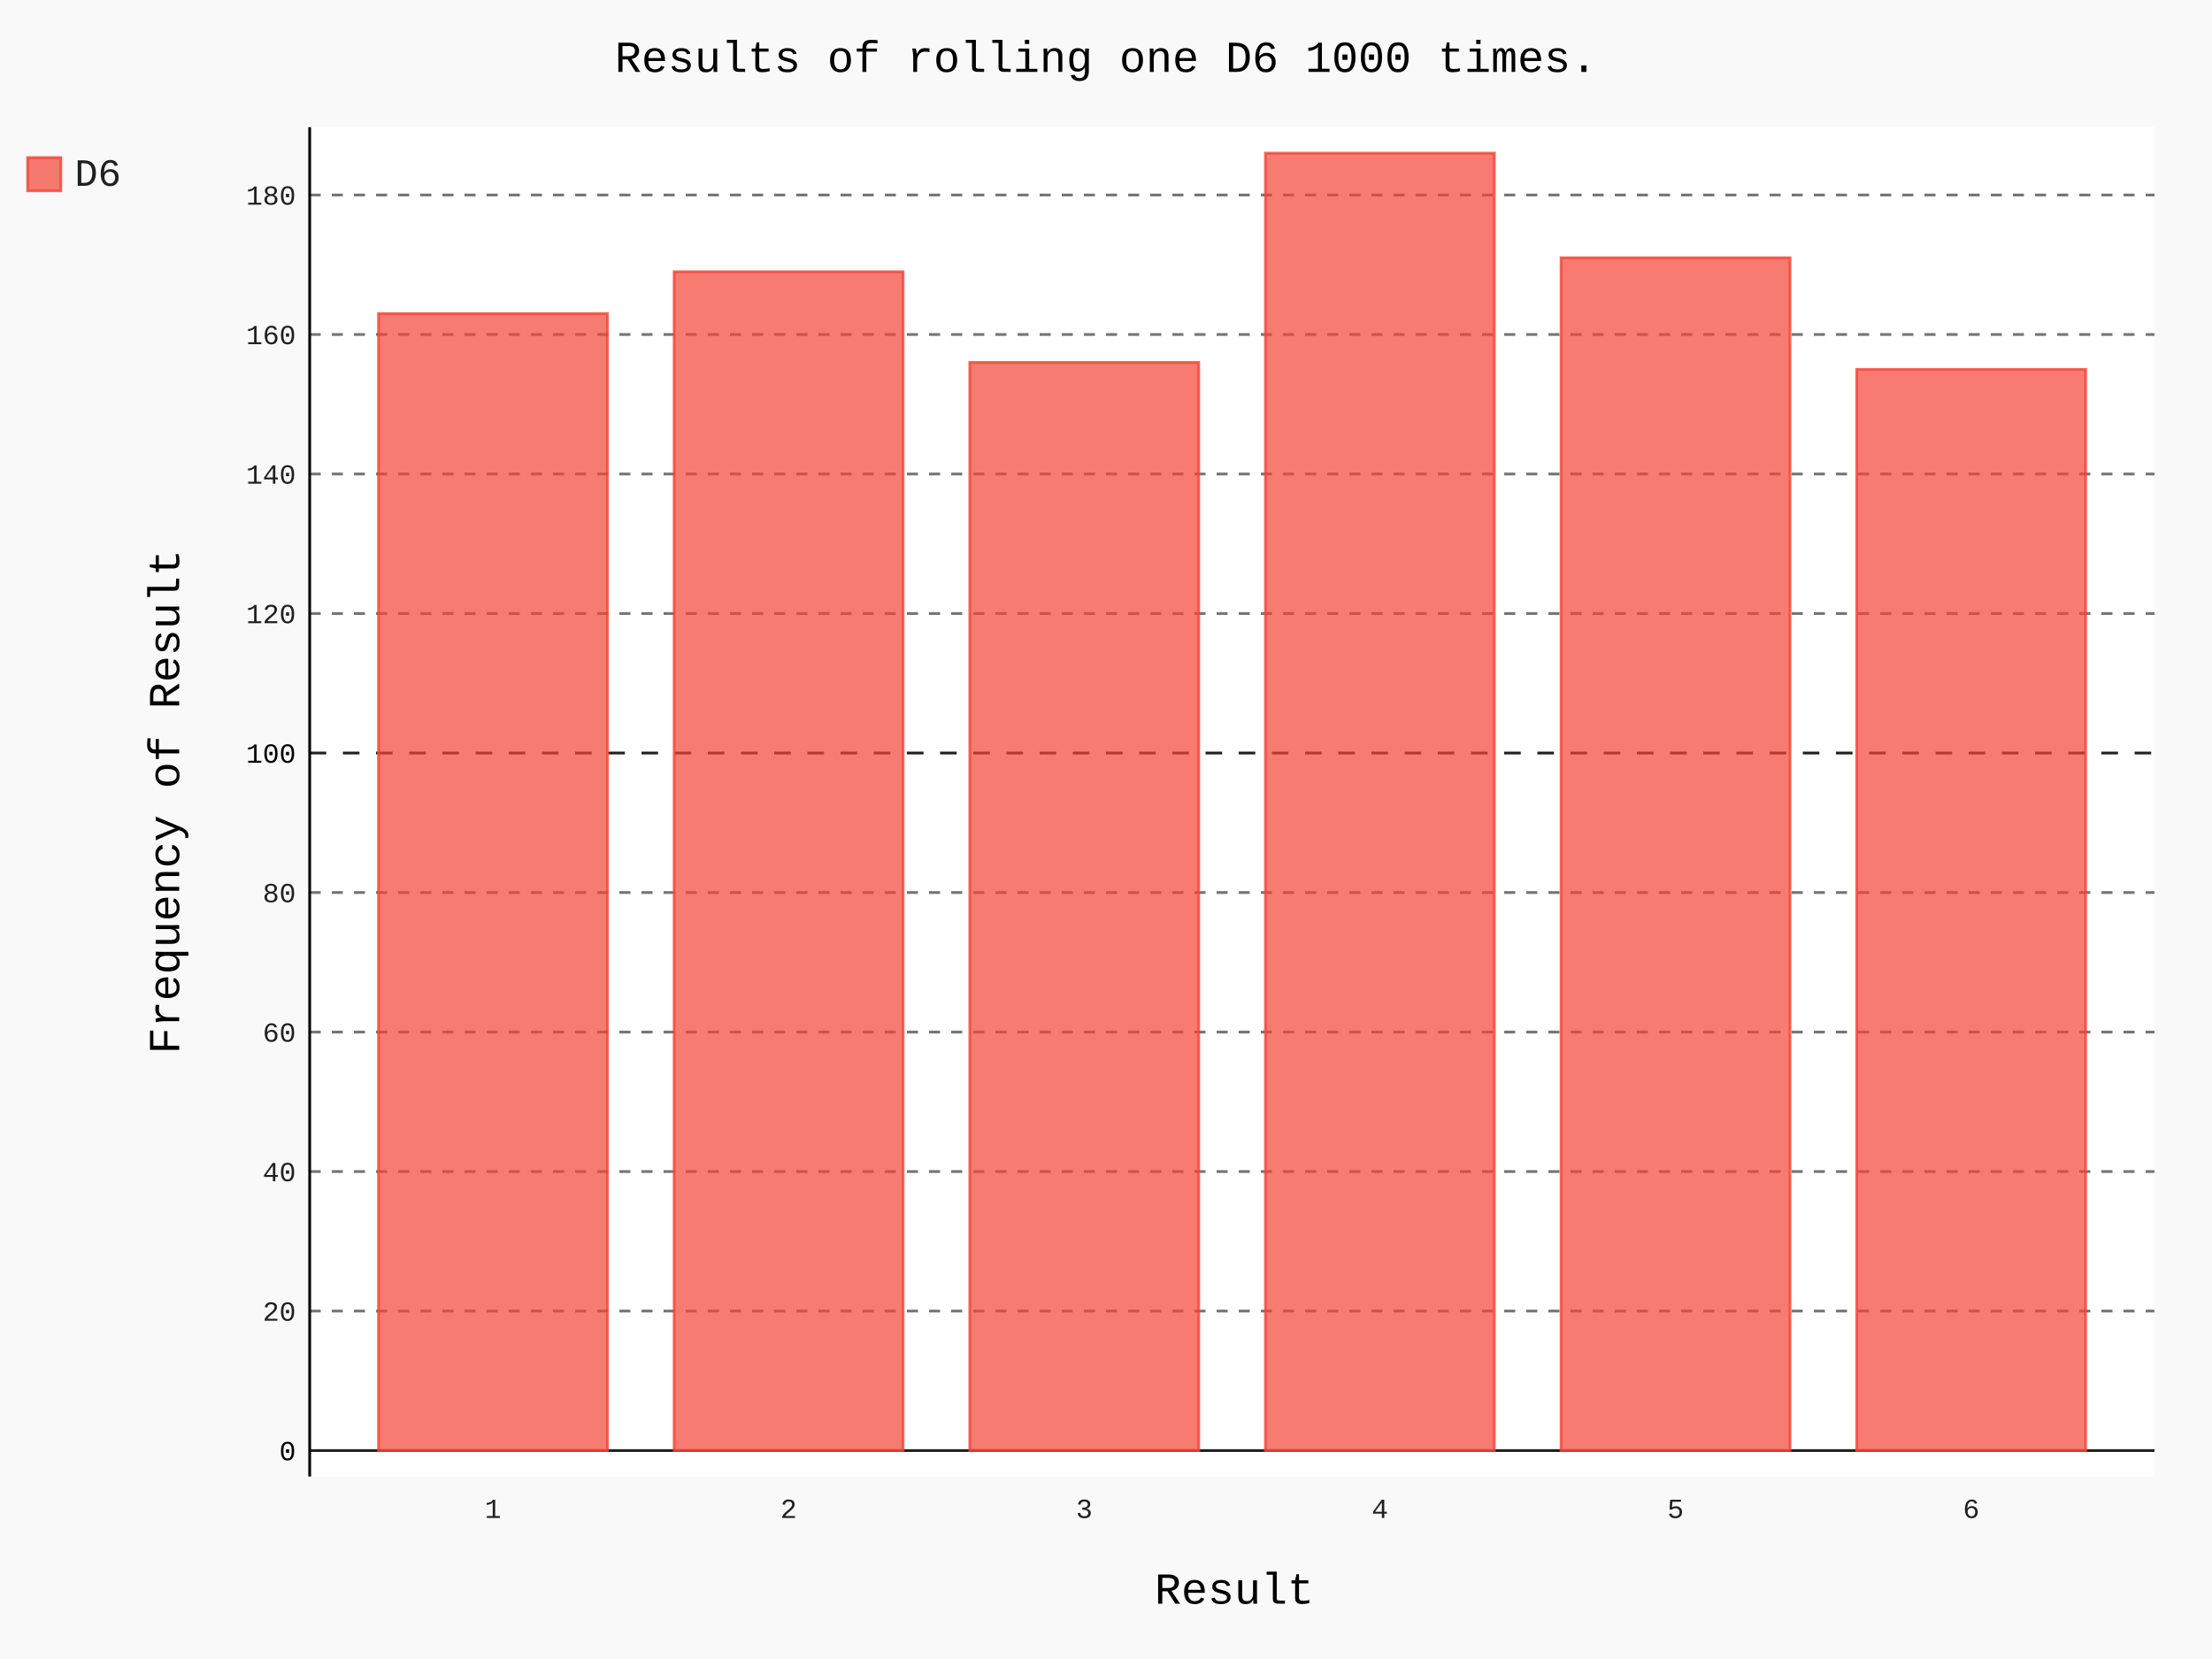
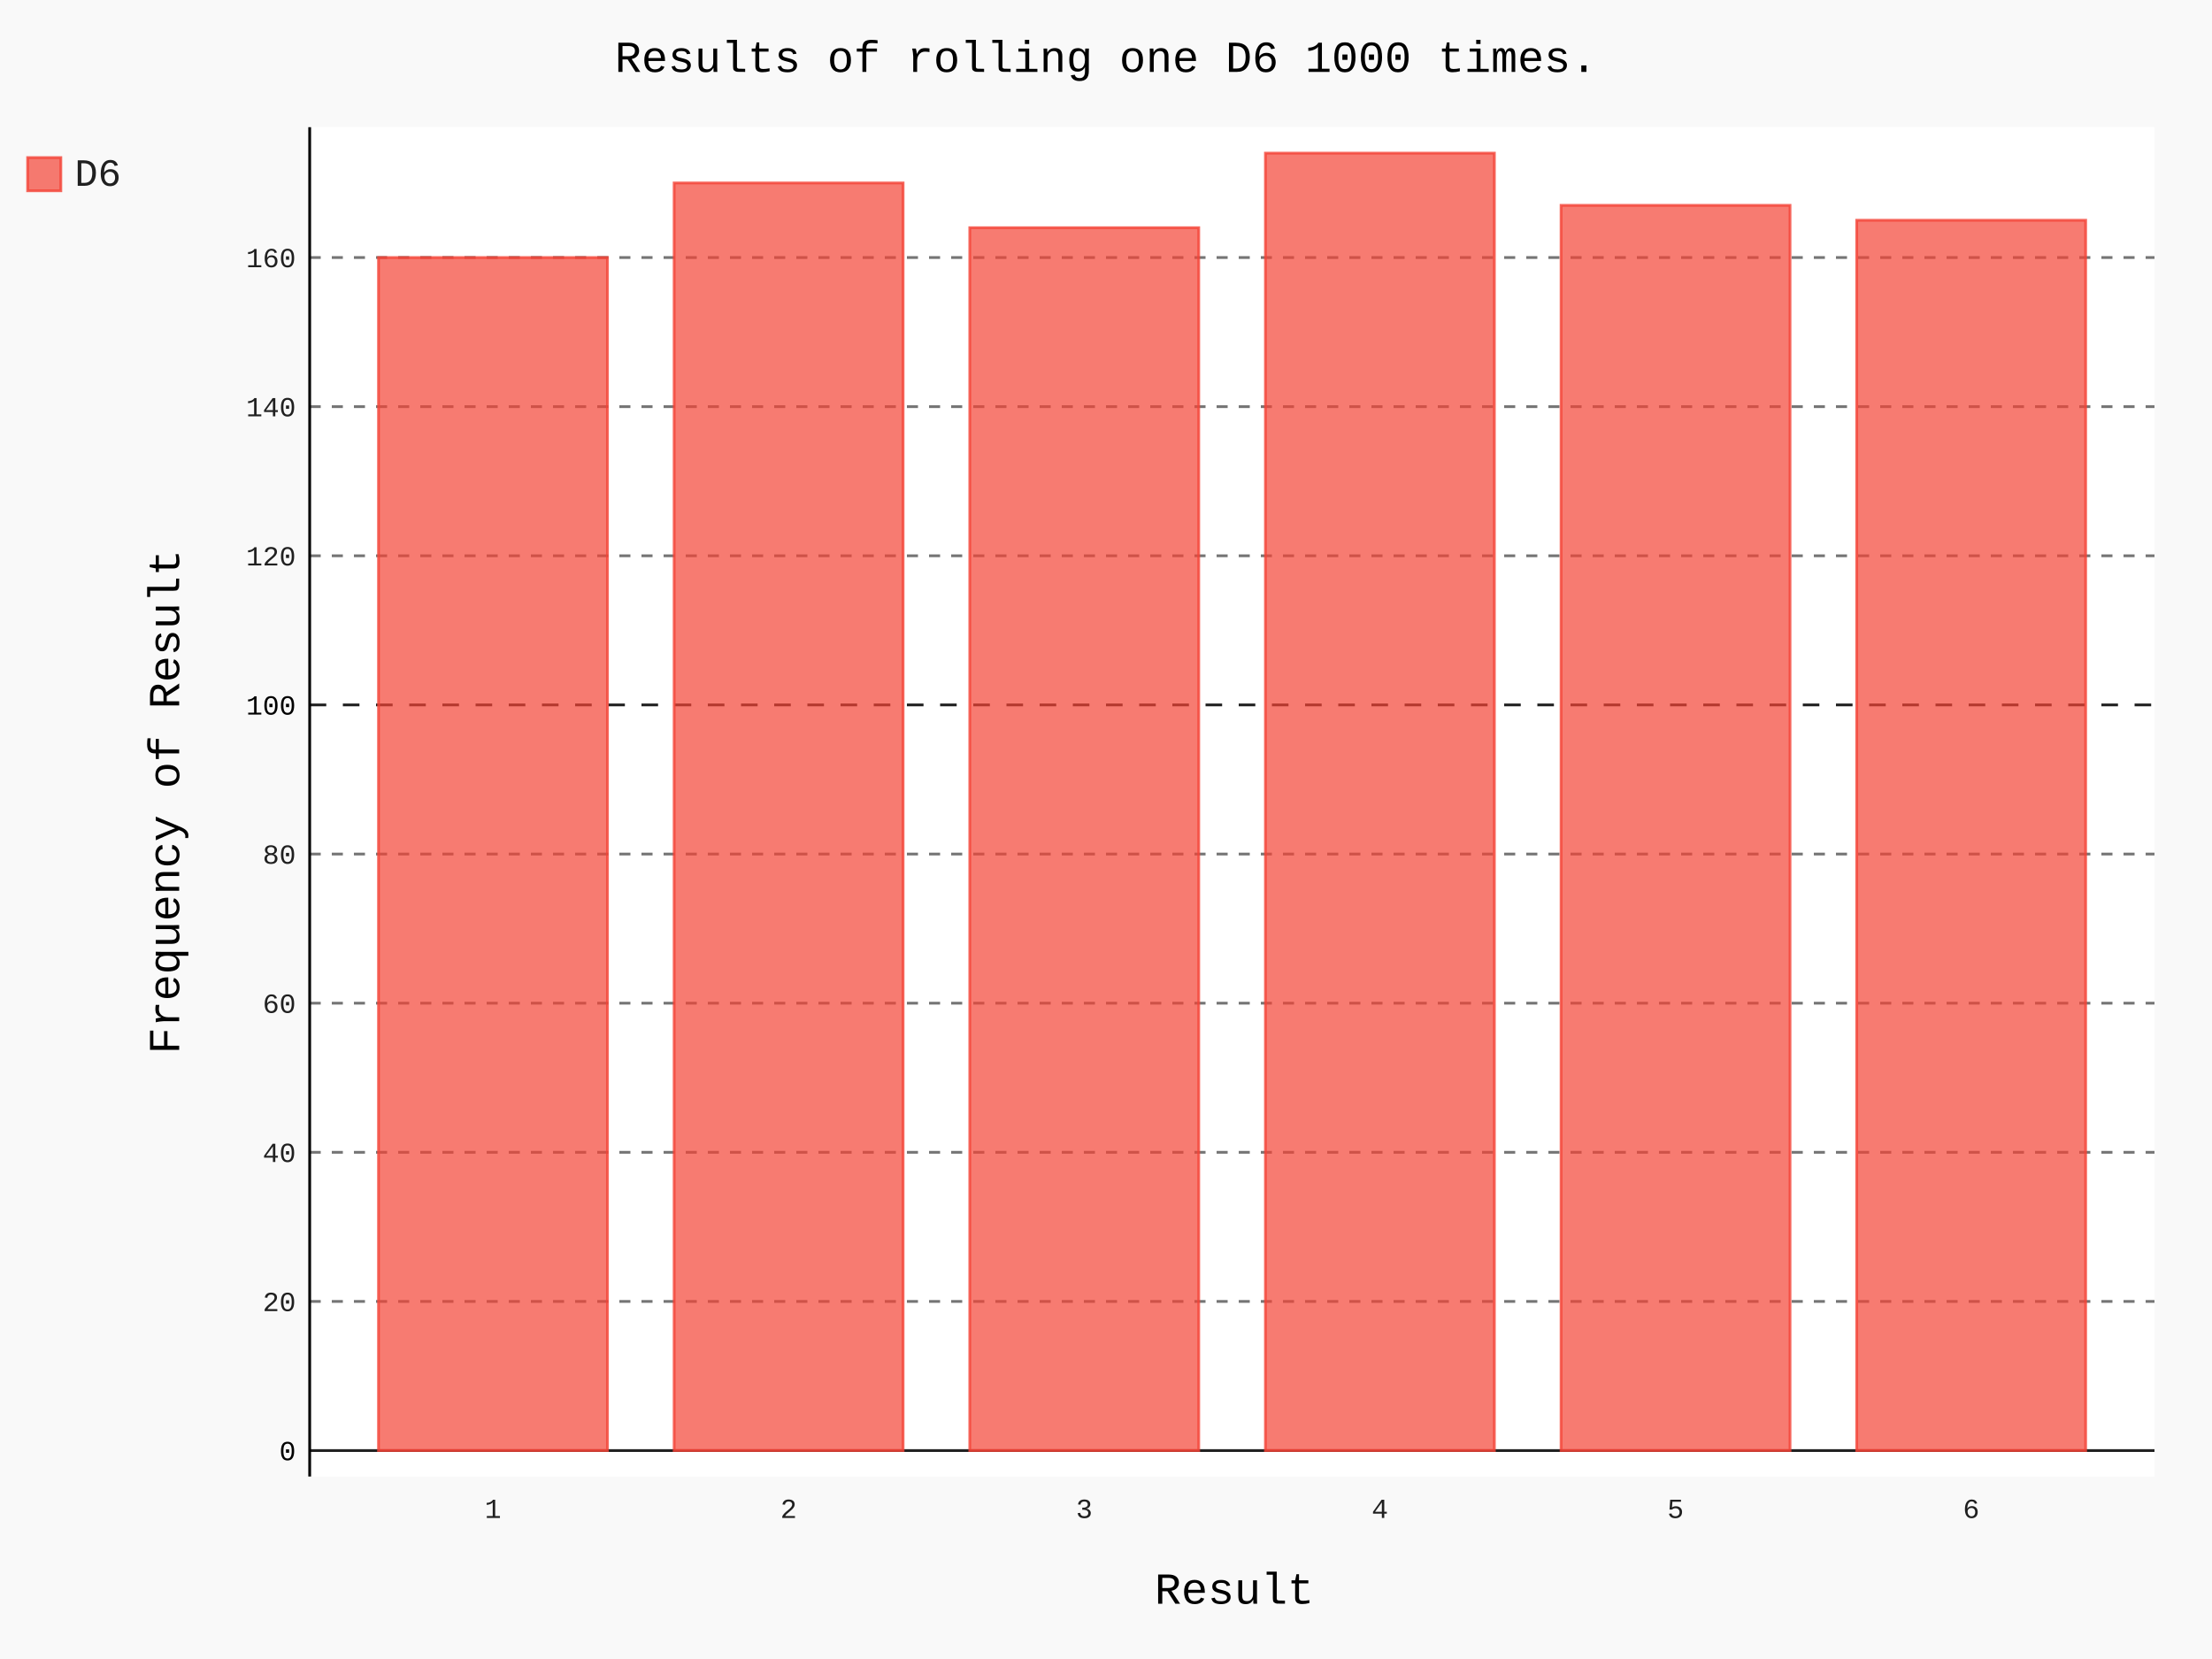
- <svg xmlns="http://www.w3.org/2000/svg" id="chart-88e4ccd8-67be-4bfa-b9bb-3baad5807742" class="pygal-chart" viewBox="0 0 800 600">
+ <svg xmlns="http://www.w3.org/2000/svg" id="chart-0873a58e-337b-44fc-a40a-cdb684803f8d" class="pygal-chart" viewBox="0 0 800 600">
  <defs>
-     <style type="text/css">#chart-88e4ccd8-67be-4bfa-b9bb-3baad5807742{-webkit-user-select:none;-webkit-font-smoothing:antialiased;font-family:Consolas,"Liberation Mono",Menlo,Courier,monospace}#chart-88e4ccd8-67be-4bfa-b9bb-3baad5807742 .title{font-family:Consolas,"Liberation Mono",Menlo,Courier,monospace;font-size:16px}#chart-88e4ccd8-67be-4bfa-b9bb-3baad5807742 .legends .legend text{font-family:Consolas,"Liberation Mono",Menlo,Courier,monospace;font-size:14px}#chart-88e4ccd8-67be-4bfa-b9bb-3baad5807742 .axis text{font-family:Consolas,"Liberation Mono",Menlo,Courier,monospace;font-size:10px}#chart-88e4ccd8-67be-4bfa-b9bb-3baad5807742 .axis text.major{font-family:Consolas,"Liberation Mono",Menlo,Courier,monospace;font-size:10px}#chart-88e4ccd8-67be-4bfa-b9bb-3baad5807742 .text-overlay text.value{font-family:Consolas,"Liberation Mono",Menlo,Courier,monospace;font-size:16px}#chart-88e4ccd8-67be-4bfa-b9bb-3baad5807742 .text-overlay text.label{font-family:Consolas,"Liberation Mono",Menlo,Courier,monospace;font-size:10px}#chart-88e4ccd8-67be-4bfa-b9bb-3baad5807742 .tooltip{font-family:Consolas,"Liberation Mono",Menlo,Courier,monospace;font-size:14px}#chart-88e4ccd8-67be-4bfa-b9bb-3baad5807742 text.no_data{font-family:Consolas,"Liberation Mono",Menlo,Courier,monospace;font-size:64px}
- #chart-88e4ccd8-67be-4bfa-b9bb-3baad5807742{background-color:rgba(249,249,249,1)}#chart-88e4ccd8-67be-4bfa-b9bb-3baad5807742 path,#chart-88e4ccd8-67be-4bfa-b9bb-3baad5807742 line,#chart-88e4ccd8-67be-4bfa-b9bb-3baad5807742 rect,#chart-88e4ccd8-67be-4bfa-b9bb-3baad5807742 circle{-webkit-transition:150ms;-moz-transition:150ms;transition:150ms}#chart-88e4ccd8-67be-4bfa-b9bb-3baad5807742 .graph &gt; .background{fill:rgba(249,249,249,1)}#chart-88e4ccd8-67be-4bfa-b9bb-3baad5807742 .plot &gt; .background{fill:rgba(255,255,255,1)}#chart-88e4ccd8-67be-4bfa-b9bb-3baad5807742 .graph{fill:rgba(0,0,0,.87)}#chart-88e4ccd8-67be-4bfa-b9bb-3baad5807742 text.no_data{fill:rgba(0,0,0,1)}#chart-88e4ccd8-67be-4bfa-b9bb-3baad5807742 .title{fill:rgba(0,0,0,1)}#chart-88e4ccd8-67be-4bfa-b9bb-3baad5807742 .legends .legend text{fill:rgba(0,0,0,.87)}#chart-88e4ccd8-67be-4bfa-b9bb-3baad5807742 .legends .legend:hover text{fill:rgba(0,0,0,1)}#chart-88e4ccd8-67be-4bfa-b9bb-3baad5807742 .axis .line{stroke:rgba(0,0,0,1)}#chart-88e4ccd8-67be-4bfa-b9bb-3baad5807742 .axis .guide.line{stroke:rgba(0,0,0,.54)}#chart-88e4ccd8-67be-4bfa-b9bb-3baad5807742 .axis .major.line{stroke:rgba(0,0,0,.87)}#chart-88e4ccd8-67be-4bfa-b9bb-3baad5807742 .axis text.major{fill:rgba(0,0,0,1)}#chart-88e4ccd8-67be-4bfa-b9bb-3baad5807742 .axis.y .guides:hover .guide.line,#chart-88e4ccd8-67be-4bfa-b9bb-3baad5807742 .line-graph .axis.x .guides:hover .guide.line,#chart-88e4ccd8-67be-4bfa-b9bb-3baad5807742 .stackedline-graph .axis.x .guides:hover .guide.line,#chart-88e4ccd8-67be-4bfa-b9bb-3baad5807742 .xy-graph .axis.x .guides:hover .guide.line{stroke:rgba(0,0,0,1)}#chart-88e4ccd8-67be-4bfa-b9bb-3baad5807742 .axis .guides:hover text{fill:rgba(0,0,0,1)}#chart-88e4ccd8-67be-4bfa-b9bb-3baad5807742 .reactive{fill-opacity:.7;stroke-opacity:.8}#chart-88e4ccd8-67be-4bfa-b9bb-3baad5807742 .ci{stroke:rgba(0,0,0,.87)}#chart-88e4ccd8-67be-4bfa-b9bb-3baad5807742 .reactive.active,#chart-88e4ccd8-67be-4bfa-b9bb-3baad5807742 .active .reactive{fill-opacity:.8;stroke-opacity:.9;stroke-width:4}#chart-88e4ccd8-67be-4bfa-b9bb-3baad5807742 .ci .reactive.active{stroke-width:1.5}#chart-88e4ccd8-67be-4bfa-b9bb-3baad5807742 .series text{fill:rgba(0,0,0,1)}#chart-88e4ccd8-67be-4bfa-b9bb-3baad5807742 .tooltip rect{fill:rgba(255,255,255,1);stroke:rgba(0,0,0,1);-webkit-transition:opacity 150ms;-moz-transition:opacity 150ms;transition:opacity 150ms}#chart-88e4ccd8-67be-4bfa-b9bb-3baad5807742 .tooltip .label{fill:rgba(0,0,0,.87)}#chart-88e4ccd8-67be-4bfa-b9bb-3baad5807742 .tooltip .label{fill:rgba(0,0,0,.87)}#chart-88e4ccd8-67be-4bfa-b9bb-3baad5807742 .tooltip .legend{font-size:.8em;fill:rgba(0,0,0,.54)}#chart-88e4ccd8-67be-4bfa-b9bb-3baad5807742 .tooltip .x_label{font-size:.6em;fill:rgba(0,0,0,1)}#chart-88e4ccd8-67be-4bfa-b9bb-3baad5807742 .tooltip .xlink{font-size:.5em;text-decoration:underline}#chart-88e4ccd8-67be-4bfa-b9bb-3baad5807742 .tooltip .value{font-size:1.5em}#chart-88e4ccd8-67be-4bfa-b9bb-3baad5807742 .bound{font-size:.5em}#chart-88e4ccd8-67be-4bfa-b9bb-3baad5807742 .max-value{font-size:.75em;fill:rgba(0,0,0,.54)}#chart-88e4ccd8-67be-4bfa-b9bb-3baad5807742 .map-element{fill:rgba(255,255,255,1);stroke:rgba(0,0,0,.54) !important}#chart-88e4ccd8-67be-4bfa-b9bb-3baad5807742 .map-element .reactive{fill-opacity:inherit;stroke-opacity:inherit}#chart-88e4ccd8-67be-4bfa-b9bb-3baad5807742 .color-0,#chart-88e4ccd8-67be-4bfa-b9bb-3baad5807742 .color-0 a:visited{stroke:#F44336;fill:#F44336}#chart-88e4ccd8-67be-4bfa-b9bb-3baad5807742 .text-overlay .color-0 text{fill:black}
- #chart-88e4ccd8-67be-4bfa-b9bb-3baad5807742 text.no_data{text-anchor:middle}#chart-88e4ccd8-67be-4bfa-b9bb-3baad5807742 .guide.line{fill:none}#chart-88e4ccd8-67be-4bfa-b9bb-3baad5807742 .centered{text-anchor:middle}#chart-88e4ccd8-67be-4bfa-b9bb-3baad5807742 .title{text-anchor:middle}#chart-88e4ccd8-67be-4bfa-b9bb-3baad5807742 .legends .legend text{fill-opacity:1}#chart-88e4ccd8-67be-4bfa-b9bb-3baad5807742 .axis.x text{text-anchor:middle}#chart-88e4ccd8-67be-4bfa-b9bb-3baad5807742 .axis.x:not(.web) text[transform]{text-anchor:start}#chart-88e4ccd8-67be-4bfa-b9bb-3baad5807742 .axis.x:not(.web) text[transform].backwards{text-anchor:end}#chart-88e4ccd8-67be-4bfa-b9bb-3baad5807742 .axis.y text{text-anchor:end}#chart-88e4ccd8-67be-4bfa-b9bb-3baad5807742 .axis.y text[transform].backwards{text-anchor:start}#chart-88e4ccd8-67be-4bfa-b9bb-3baad5807742 .axis.y2 text{text-anchor:start}#chart-88e4ccd8-67be-4bfa-b9bb-3baad5807742 .axis.y2 text[transform].backwards{text-anchor:end}#chart-88e4ccd8-67be-4bfa-b9bb-3baad5807742 .axis .guide.line{stroke-dasharray:4,4}#chart-88e4ccd8-67be-4bfa-b9bb-3baad5807742 .axis .major.guide.line{stroke-dasharray:6,6}#chart-88e4ccd8-67be-4bfa-b9bb-3baad5807742 .horizontal .axis.y .guide.line,#chart-88e4ccd8-67be-4bfa-b9bb-3baad5807742 .horizontal .axis.y2 .guide.line,#chart-88e4ccd8-67be-4bfa-b9bb-3baad5807742 .vertical .axis.x .guide.line{opacity:0}#chart-88e4ccd8-67be-4bfa-b9bb-3baad5807742 .horizontal .axis.always_show .guide.line,#chart-88e4ccd8-67be-4bfa-b9bb-3baad5807742 .vertical .axis.always_show .guide.line{opacity:1 !important}#chart-88e4ccd8-67be-4bfa-b9bb-3baad5807742 .axis.y .guides:hover .guide.line,#chart-88e4ccd8-67be-4bfa-b9bb-3baad5807742 .axis.y2 .guides:hover .guide.line,#chart-88e4ccd8-67be-4bfa-b9bb-3baad5807742 .axis.x .guides:hover .guide.line{opacity:1}#chart-88e4ccd8-67be-4bfa-b9bb-3baad5807742 .axis .guides:hover text{opacity:1}#chart-88e4ccd8-67be-4bfa-b9bb-3baad5807742 .nofill{fill:none}#chart-88e4ccd8-67be-4bfa-b9bb-3baad5807742 .subtle-fill{fill-opacity:.2}#chart-88e4ccd8-67be-4bfa-b9bb-3baad5807742 .dot{stroke-width:1px;fill-opacity:1}#chart-88e4ccd8-67be-4bfa-b9bb-3baad5807742 .dot.active{stroke-width:5px}#chart-88e4ccd8-67be-4bfa-b9bb-3baad5807742 .dot.negative{fill:transparent}#chart-88e4ccd8-67be-4bfa-b9bb-3baad5807742 text,#chart-88e4ccd8-67be-4bfa-b9bb-3baad5807742 tspan{stroke:none !important}#chart-88e4ccd8-67be-4bfa-b9bb-3baad5807742 .series text.active{opacity:1}#chart-88e4ccd8-67be-4bfa-b9bb-3baad5807742 .tooltip rect{fill-opacity:.95;stroke-width:.5}#chart-88e4ccd8-67be-4bfa-b9bb-3baad5807742 .tooltip text{fill-opacity:1}#chart-88e4ccd8-67be-4bfa-b9bb-3baad5807742 .showable{visibility:hidden}#chart-88e4ccd8-67be-4bfa-b9bb-3baad5807742 .showable.shown{visibility:visible}#chart-88e4ccd8-67be-4bfa-b9bb-3baad5807742 .gauge-background{fill:rgba(229,229,229,1);stroke:none}#chart-88e4ccd8-67be-4bfa-b9bb-3baad5807742 .bg-lines{stroke:rgba(249,249,249,1);stroke-width:2px}</style>
+     <style type="text/css">#chart-0873a58e-337b-44fc-a40a-cdb684803f8d{-webkit-user-select:none;-webkit-font-smoothing:antialiased;font-family:Consolas,"Liberation Mono",Menlo,Courier,monospace}#chart-0873a58e-337b-44fc-a40a-cdb684803f8d .title{font-family:Consolas,"Liberation Mono",Menlo,Courier,monospace;font-size:16px}#chart-0873a58e-337b-44fc-a40a-cdb684803f8d .legends .legend text{font-family:Consolas,"Liberation Mono",Menlo,Courier,monospace;font-size:14px}#chart-0873a58e-337b-44fc-a40a-cdb684803f8d .axis text{font-family:Consolas,"Liberation Mono",Menlo,Courier,monospace;font-size:10px}#chart-0873a58e-337b-44fc-a40a-cdb684803f8d .axis text.major{font-family:Consolas,"Liberation Mono",Menlo,Courier,monospace;font-size:10px}#chart-0873a58e-337b-44fc-a40a-cdb684803f8d .text-overlay text.value{font-family:Consolas,"Liberation Mono",Menlo,Courier,monospace;font-size:16px}#chart-0873a58e-337b-44fc-a40a-cdb684803f8d .text-overlay text.label{font-family:Consolas,"Liberation Mono",Menlo,Courier,monospace;font-size:10px}#chart-0873a58e-337b-44fc-a40a-cdb684803f8d .tooltip{font-family:Consolas,"Liberation Mono",Menlo,Courier,monospace;font-size:14px}#chart-0873a58e-337b-44fc-a40a-cdb684803f8d text.no_data{font-family:Consolas,"Liberation Mono",Menlo,Courier,monospace;font-size:64px}
+ #chart-0873a58e-337b-44fc-a40a-cdb684803f8d{background-color:rgba(249,249,249,1)}#chart-0873a58e-337b-44fc-a40a-cdb684803f8d path,#chart-0873a58e-337b-44fc-a40a-cdb684803f8d line,#chart-0873a58e-337b-44fc-a40a-cdb684803f8d rect,#chart-0873a58e-337b-44fc-a40a-cdb684803f8d circle{-webkit-transition:150ms;-moz-transition:150ms;transition:150ms}#chart-0873a58e-337b-44fc-a40a-cdb684803f8d .graph &gt; .background{fill:rgba(249,249,249,1)}#chart-0873a58e-337b-44fc-a40a-cdb684803f8d .plot &gt; .background{fill:rgba(255,255,255,1)}#chart-0873a58e-337b-44fc-a40a-cdb684803f8d .graph{fill:rgba(0,0,0,.87)}#chart-0873a58e-337b-44fc-a40a-cdb684803f8d text.no_data{fill:rgba(0,0,0,1)}#chart-0873a58e-337b-44fc-a40a-cdb684803f8d .title{fill:rgba(0,0,0,1)}#chart-0873a58e-337b-44fc-a40a-cdb684803f8d .legends .legend text{fill:rgba(0,0,0,.87)}#chart-0873a58e-337b-44fc-a40a-cdb684803f8d .legends .legend:hover text{fill:rgba(0,0,0,1)}#chart-0873a58e-337b-44fc-a40a-cdb684803f8d .axis .line{stroke:rgba(0,0,0,1)}#chart-0873a58e-337b-44fc-a40a-cdb684803f8d .axis .guide.line{stroke:rgba(0,0,0,.54)}#chart-0873a58e-337b-44fc-a40a-cdb684803f8d .axis .major.line{stroke:rgba(0,0,0,.87)}#chart-0873a58e-337b-44fc-a40a-cdb684803f8d .axis text.major{fill:rgba(0,0,0,1)}#chart-0873a58e-337b-44fc-a40a-cdb684803f8d .axis.y .guides:hover .guide.line,#chart-0873a58e-337b-44fc-a40a-cdb684803f8d .line-graph .axis.x .guides:hover .guide.line,#chart-0873a58e-337b-44fc-a40a-cdb684803f8d .stackedline-graph .axis.x .guides:hover .guide.line,#chart-0873a58e-337b-44fc-a40a-cdb684803f8d .xy-graph .axis.x .guides:hover .guide.line{stroke:rgba(0,0,0,1)}#chart-0873a58e-337b-44fc-a40a-cdb684803f8d .axis .guides:hover text{fill:rgba(0,0,0,1)}#chart-0873a58e-337b-44fc-a40a-cdb684803f8d .reactive{fill-opacity:.7;stroke-opacity:.8}#chart-0873a58e-337b-44fc-a40a-cdb684803f8d .ci{stroke:rgba(0,0,0,.87)}#chart-0873a58e-337b-44fc-a40a-cdb684803f8d .reactive.active,#chart-0873a58e-337b-44fc-a40a-cdb684803f8d .active .reactive{fill-opacity:.8;stroke-opacity:.9;stroke-width:4}#chart-0873a58e-337b-44fc-a40a-cdb684803f8d .ci .reactive.active{stroke-width:1.5}#chart-0873a58e-337b-44fc-a40a-cdb684803f8d .series text{fill:rgba(0,0,0,1)}#chart-0873a58e-337b-44fc-a40a-cdb684803f8d .tooltip rect{fill:rgba(255,255,255,1);stroke:rgba(0,0,0,1);-webkit-transition:opacity 150ms;-moz-transition:opacity 150ms;transition:opacity 150ms}#chart-0873a58e-337b-44fc-a40a-cdb684803f8d .tooltip .label{fill:rgba(0,0,0,.87)}#chart-0873a58e-337b-44fc-a40a-cdb684803f8d .tooltip .label{fill:rgba(0,0,0,.87)}#chart-0873a58e-337b-44fc-a40a-cdb684803f8d .tooltip .legend{font-size:.8em;fill:rgba(0,0,0,.54)}#chart-0873a58e-337b-44fc-a40a-cdb684803f8d .tooltip .x_label{font-size:.6em;fill:rgba(0,0,0,1)}#chart-0873a58e-337b-44fc-a40a-cdb684803f8d .tooltip .xlink{font-size:.5em;text-decoration:underline}#chart-0873a58e-337b-44fc-a40a-cdb684803f8d .tooltip .value{font-size:1.5em}#chart-0873a58e-337b-44fc-a40a-cdb684803f8d .bound{font-size:.5em}#chart-0873a58e-337b-44fc-a40a-cdb684803f8d .max-value{font-size:.75em;fill:rgba(0,0,0,.54)}#chart-0873a58e-337b-44fc-a40a-cdb684803f8d .map-element{fill:rgba(255,255,255,1);stroke:rgba(0,0,0,.54) !important}#chart-0873a58e-337b-44fc-a40a-cdb684803f8d .map-element .reactive{fill-opacity:inherit;stroke-opacity:inherit}#chart-0873a58e-337b-44fc-a40a-cdb684803f8d .color-0,#chart-0873a58e-337b-44fc-a40a-cdb684803f8d .color-0 a:visited{stroke:#F44336;fill:#F44336}#chart-0873a58e-337b-44fc-a40a-cdb684803f8d .text-overlay .color-0 text{fill:black}
+ #chart-0873a58e-337b-44fc-a40a-cdb684803f8d text.no_data{text-anchor:middle}#chart-0873a58e-337b-44fc-a40a-cdb684803f8d .guide.line{fill:none}#chart-0873a58e-337b-44fc-a40a-cdb684803f8d .centered{text-anchor:middle}#chart-0873a58e-337b-44fc-a40a-cdb684803f8d .title{text-anchor:middle}#chart-0873a58e-337b-44fc-a40a-cdb684803f8d .legends .legend text{fill-opacity:1}#chart-0873a58e-337b-44fc-a40a-cdb684803f8d .axis.x text{text-anchor:middle}#chart-0873a58e-337b-44fc-a40a-cdb684803f8d .axis.x:not(.web) text[transform]{text-anchor:start}#chart-0873a58e-337b-44fc-a40a-cdb684803f8d .axis.x:not(.web) text[transform].backwards{text-anchor:end}#chart-0873a58e-337b-44fc-a40a-cdb684803f8d .axis.y text{text-anchor:end}#chart-0873a58e-337b-44fc-a40a-cdb684803f8d .axis.y text[transform].backwards{text-anchor:start}#chart-0873a58e-337b-44fc-a40a-cdb684803f8d .axis.y2 text{text-anchor:start}#chart-0873a58e-337b-44fc-a40a-cdb684803f8d .axis.y2 text[transform].backwards{text-anchor:end}#chart-0873a58e-337b-44fc-a40a-cdb684803f8d .axis .guide.line{stroke-dasharray:4,4}#chart-0873a58e-337b-44fc-a40a-cdb684803f8d .axis .major.guide.line{stroke-dasharray:6,6}#chart-0873a58e-337b-44fc-a40a-cdb684803f8d .horizontal .axis.y .guide.line,#chart-0873a58e-337b-44fc-a40a-cdb684803f8d .horizontal .axis.y2 .guide.line,#chart-0873a58e-337b-44fc-a40a-cdb684803f8d .vertical .axis.x .guide.line{opacity:0}#chart-0873a58e-337b-44fc-a40a-cdb684803f8d .horizontal .axis.always_show .guide.line,#chart-0873a58e-337b-44fc-a40a-cdb684803f8d .vertical .axis.always_show .guide.line{opacity:1 !important}#chart-0873a58e-337b-44fc-a40a-cdb684803f8d .axis.y .guides:hover .guide.line,#chart-0873a58e-337b-44fc-a40a-cdb684803f8d .axis.y2 .guides:hover .guide.line,#chart-0873a58e-337b-44fc-a40a-cdb684803f8d .axis.x .guides:hover .guide.line{opacity:1}#chart-0873a58e-337b-44fc-a40a-cdb684803f8d .axis .guides:hover text{opacity:1}#chart-0873a58e-337b-44fc-a40a-cdb684803f8d .nofill{fill:none}#chart-0873a58e-337b-44fc-a40a-cdb684803f8d .subtle-fill{fill-opacity:.2}#chart-0873a58e-337b-44fc-a40a-cdb684803f8d .dot{stroke-width:1px;fill-opacity:1}#chart-0873a58e-337b-44fc-a40a-cdb684803f8d .dot.active{stroke-width:5px}#chart-0873a58e-337b-44fc-a40a-cdb684803f8d .dot.negative{fill:transparent}#chart-0873a58e-337b-44fc-a40a-cdb684803f8d text,#chart-0873a58e-337b-44fc-a40a-cdb684803f8d tspan{stroke:none !important}#chart-0873a58e-337b-44fc-a40a-cdb684803f8d .series text.active{opacity:1}#chart-0873a58e-337b-44fc-a40a-cdb684803f8d .tooltip rect{fill-opacity:.95;stroke-width:.5}#chart-0873a58e-337b-44fc-a40a-cdb684803f8d .tooltip text{fill-opacity:1}#chart-0873a58e-337b-44fc-a40a-cdb684803f8d .showable{visibility:hidden}#chart-0873a58e-337b-44fc-a40a-cdb684803f8d .showable.shown{visibility:visible}#chart-0873a58e-337b-44fc-a40a-cdb684803f8d .gauge-background{fill:rgba(229,229,229,1);stroke:none}#chart-0873a58e-337b-44fc-a40a-cdb684803f8d .bg-lines{stroke:rgba(249,249,249,1);stroke-width:2px}</style>
  </defs>
  <g class="graph bar-graph vertical">
    <rect x="0" y="0" width="800" height="600" class="background" />
    <g transform="translate(112, 46)" class="plot">
      <rect x="0" y="0" width="667.2" height="488" class="background" />
      <g class="axis y always_show">
        <g class="guides">
          <path d="M0 478.615 h667.2" class="axis major line" />
          <text x="-5" y="482.115" class="major">0</text>
        </g>
        <g class="guides">
-           <path d="M0 428.16 h667.2" class="guide line" />
-           <text x="-5" y="431.66" class="">20</text>
+           <path d="M0 424.681 h667.2" class="guide line" />
+           <text x="-5" y="428.181" class="">20</text>
        </g>
        <g class="guides">
-           <path d="M0 377.706 h667.2" class="guide line" />
-           <text x="-5" y="381.206" class="">40</text>
+           <path d="M0 370.746 h667.2" class="guide line" />
+           <text x="-5" y="374.246" class="">40</text>
        </g>
        <g class="guides">
-           <path d="M0 327.251 h667.2" class="guide line" />
-           <text x="-5" y="330.751" class="">60</text>
+           <path d="M0 316.812 h667.2" class="guide line" />
+           <text x="-5" y="320.312" class="">60</text>
        </g>
        <g class="guides">
-           <path d="M0 276.796 h667.2" class="guide line" />
-           <text x="-5" y="280.296" class="">80</text>
+           <path d="M0 262.877 h667.2" class="guide line" />
+           <text x="-5" y="266.377" class="">80</text>
        </g>
        <g class="guides">
-           <path d="M0 226.341 h667.2" class="major guide line" />
-           <text x="-5" y="229.841" class="major">100</text>
+           <path d="M0 208.943 h667.2" class="major guide line" />
+           <text x="-5" y="212.443" class="major">100</text>
        </g>
        <g class="guides">
-           <path d="M0 175.886 h667.2" class="guide line" />
-           <text x="-5" y="179.386" class="">120</text>
+           <path d="M0 155.008 h667.2" class="guide line" />
+           <text x="-5" y="158.508" class="">120</text>
        </g>
        <g class="guides">
-           <path d="M0 125.431 h667.2" class="guide line" />
-           <text x="-5" y="128.931" class="">140</text>
+           <path d="M0 101.073 h667.2" class="guide line" />
+           <text x="-5" y="104.573" class="">140</text>
        </g>
        <g class="guides">
-           <path d="M0 74.976 h667.2" class="guide line" />
-           <text x="-5" y="78.476" class="">160</text>
-         </g>
-         <g class="guides">
-           <path d="M0 24.521 h667.2" class="guide line" />
-           <text x="-5" y="28.021" class="">180</text>
+           <path d="M0 47.139 h667.2" class="guide line" />
+           <text x="-5" y="50.639" class="">160</text>
        </g>
      </g>
      <g class="axis x">
        <path d="M0 0 v488" class="line" />
        <g class="guides">
          <path d="M66.292 0 v488" class="guide line" />
          <text x="66.292" y="503.0" class="">1</text>
        </g>
        <g class="guides">
          <path d="M173.215 0 v488" class="guide line" />
          <text x="173.215" y="503.0" class="">2</text>
        </g>
        <g class="guides">
          <path d="M280.138 0 v488" class="guide line" />
          <text x="280.138" y="503.0" class="">3</text>
        </g>
        <g class="guides">
          <path d="M387.062 0 v488" class="guide line" />
          <text x="387.062" y="503.0" class="">4</text>
        </g>
        <g class="guides">
          <path d="M493.985 0 v488" class="guide line" />
          <text x="493.985" y="503.0" class="">5</text>
        </g>
        <g class="guides">
          <path d="M600.908 0 v488" class="guide line" />
          <text x="600.908" y="503.0" class="">6</text>
        </g>
      </g>
      <g class="series serie-0 color-0">
        <g class="bars">
          <g class="bar">
-             <rect x="24.892" y="67.408" rx="0" ry="0" width="82.801" height="411.208" class="rect reactive tooltip-trigger" />
+             <rect x="24.892" y="47.139" rx="0" ry="0" width="82.801" height="431.477" class="rect reactive tooltip-trigger" />
          </g>
          <g class="bar">
-             <rect x="131.815" y="52.271" rx="0" ry="0" width="82.801" height="426.344" class="rect reactive tooltip-trigger" />
+             <rect x="131.815" y="20.172" rx="0" ry="0" width="82.801" height="458.444" class="rect reactive tooltip-trigger" />
          </g>
          <g class="bar">
-             <rect x="238.738" y="85.067" rx="0" ry="0" width="82.801" height="393.548" class="rect reactive tooltip-trigger" />
+             <rect x="238.738" y="36.352" rx="0" ry="0" width="82.801" height="442.263" class="rect reactive tooltip-trigger" />
          </g>
          <g class="bar">
            <rect x="345.661" y="9.385" rx="0" ry="0" width="82.801" height="469.231" class="rect reactive tooltip-trigger" />
          </g>
          <g class="bar">
-             <rect x="452.584" y="47.226" rx="0" ry="0" width="82.801" height="431.39" class="rect reactive tooltip-trigger" />
+             <rect x="452.584" y="28.262" rx="0" ry="0" width="82.801" height="450.354" class="rect reactive tooltip-trigger" />
          </g>
          <g class="bar">
-             <rect x="559.507" y="87.59" rx="0" ry="0" width="82.801" height="391.026" class="rect reactive tooltip-trigger" />
+             <rect x="559.507" y="33.655" rx="0" ry="0" width="82.801" height="444.96" class="rect reactive tooltip-trigger" />
          </g>
        </g>
      </g>
    </g>
    <g class="titles">
      <text x="400.0" y="26" class="title plot_title">Results of rolling one D6 1000 times.</text>
      <text x="446.4" y="580" class="title">Result</text>
      <text x="38.8" y="316.0" class="title" transform="rotate(-90 38.8 290)">Frequency of Result</text>
    </g>
    <g transform="translate(112, 46)" class="plot overlay">
      <g class="series serie-0 color-0" />
    </g>
    <g transform="translate(112, 46)" class="plot text-overlay">
      <g class="series serie-0 color-0" />
    </g>
    <g transform="translate(112, 46)" class="plot tooltip-overlay">
      <g transform="translate(0 0)" style="opacity: 0" class="tooltip">
        <rect rx="0" ry="0" width="0" height="0" class="tooltip-box" />
        <g class="text" />
      </g>
    </g>
    <g transform="translate(10, 56)" class="legends">
      <g id="activate-serie-0" class="legend reactive activate-serie">
        <rect x="0.0" y="1.0" width="12" height="12" class="color-0 reactive" />
        <text x="17.0" y="11.2">D6</text>
      </g>
    </g>
    <g transform="translate(790, 56)" class="legends" />
  </g>
</svg>
